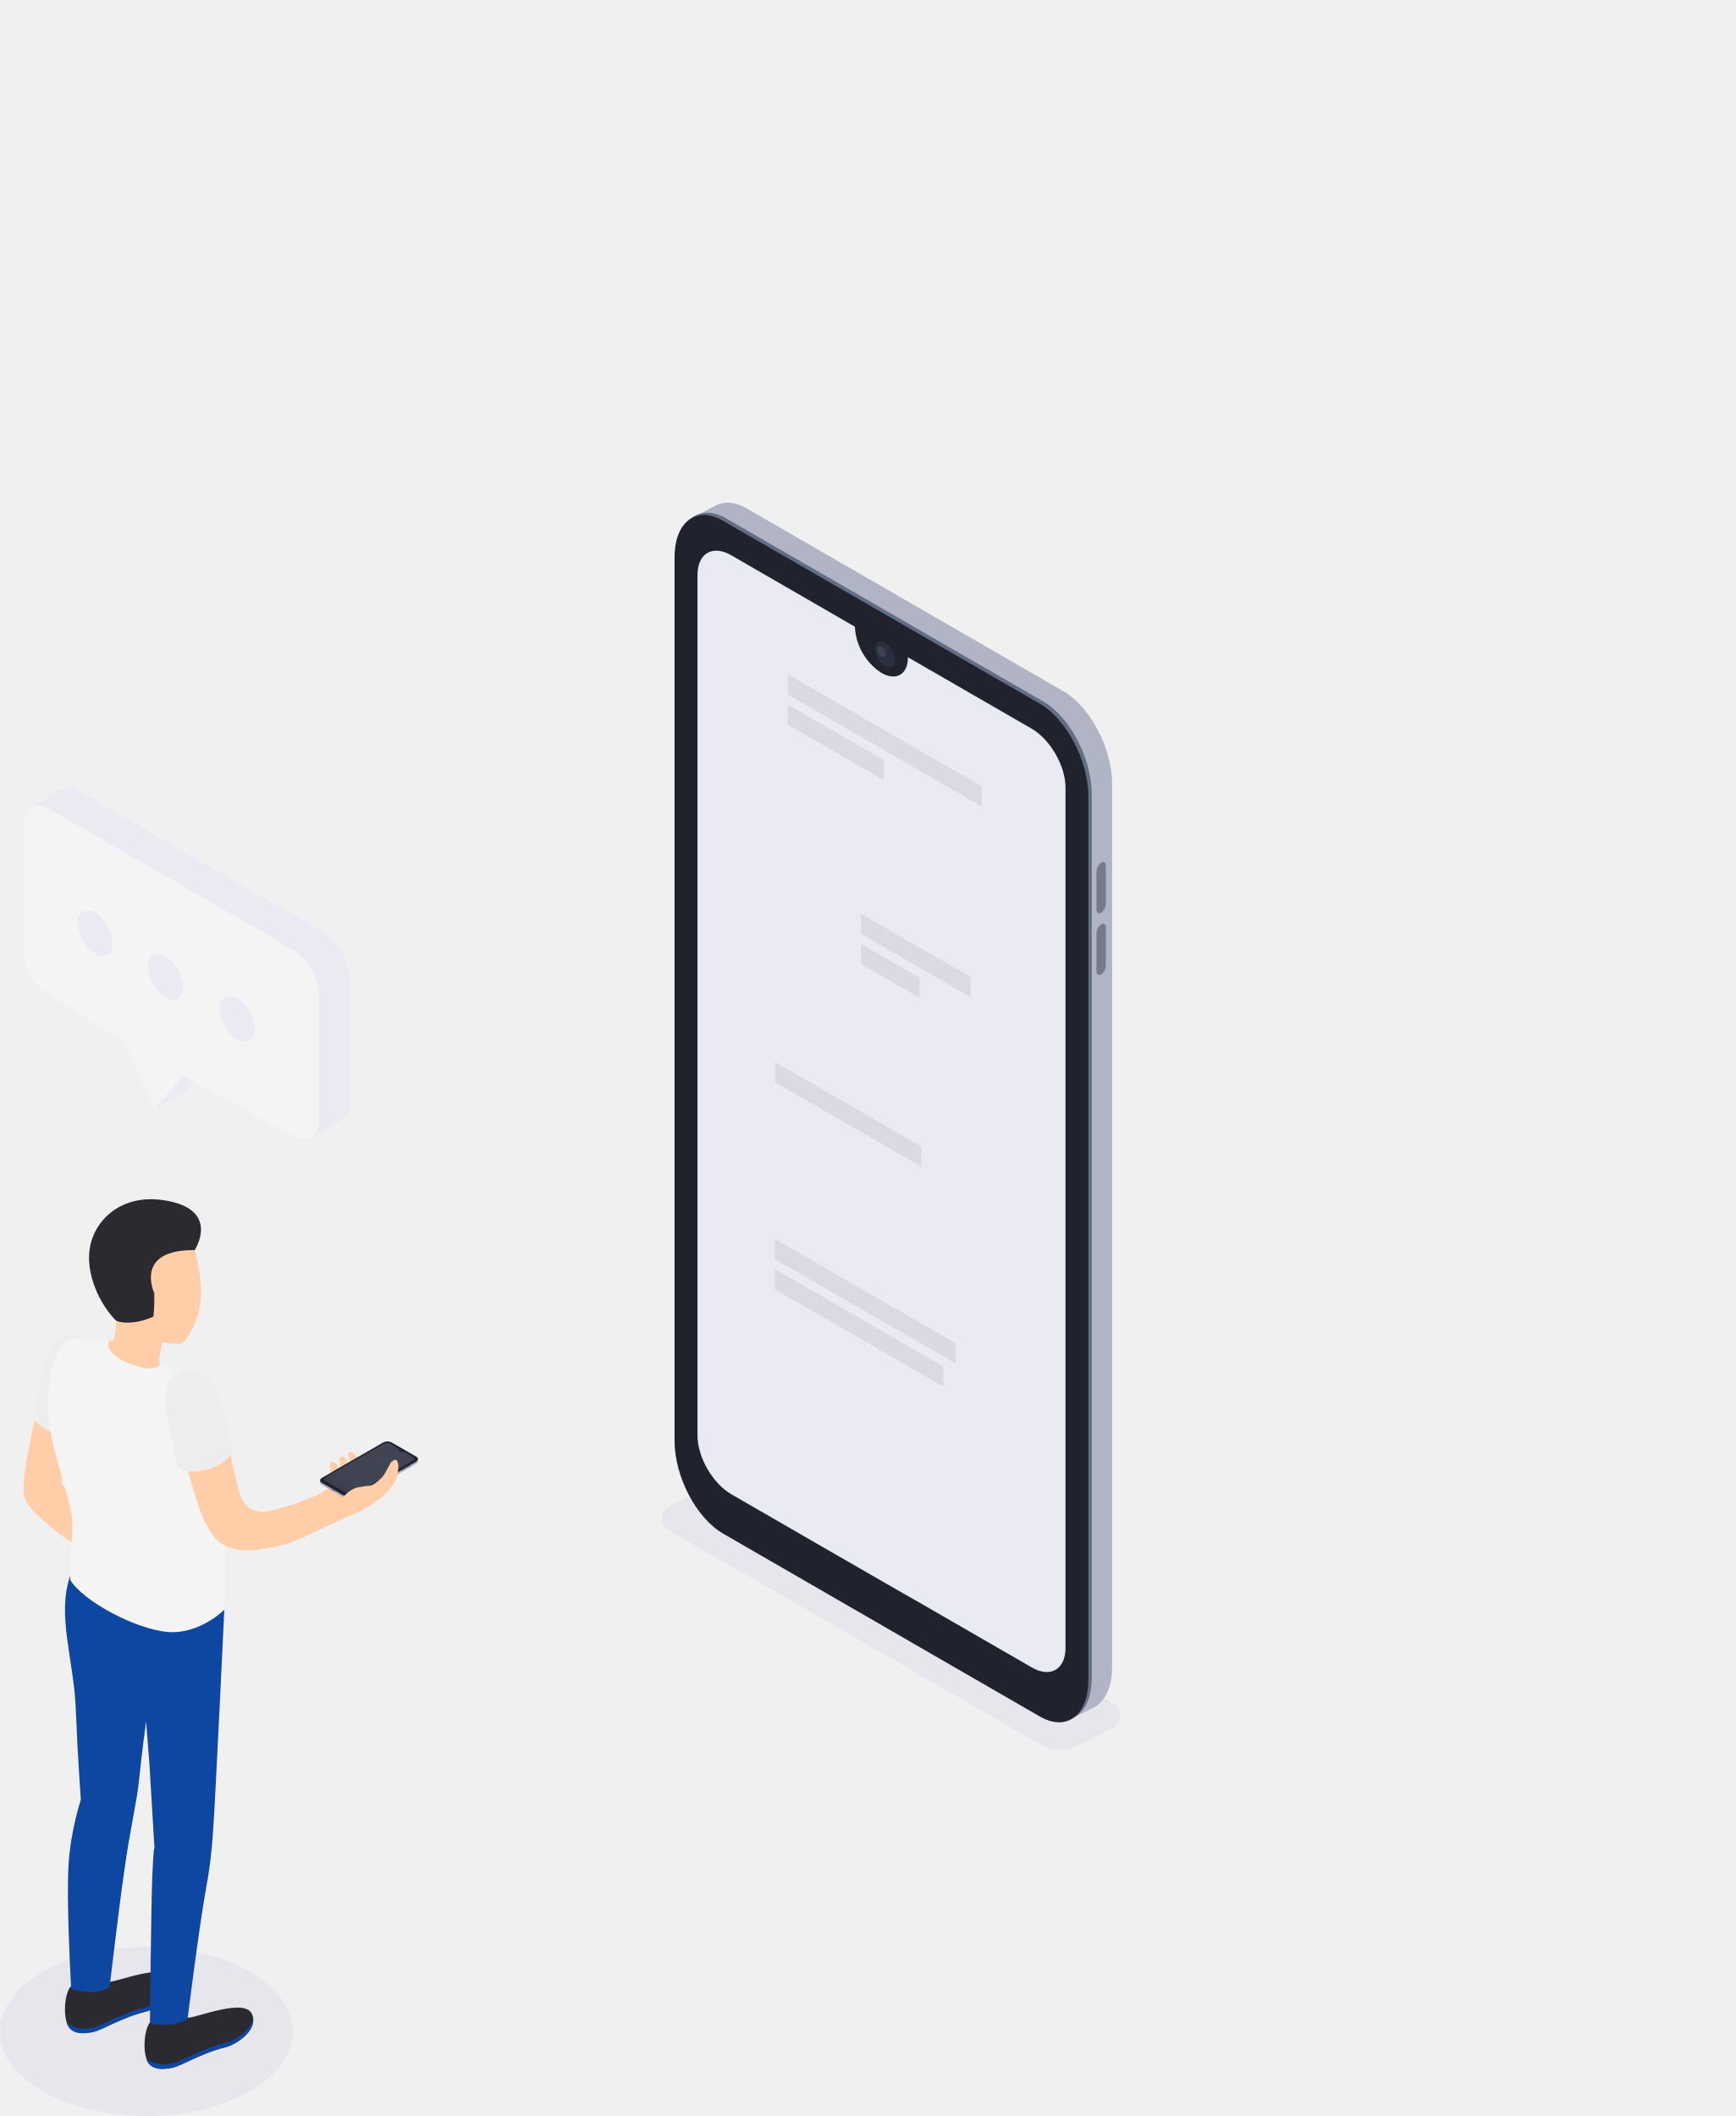
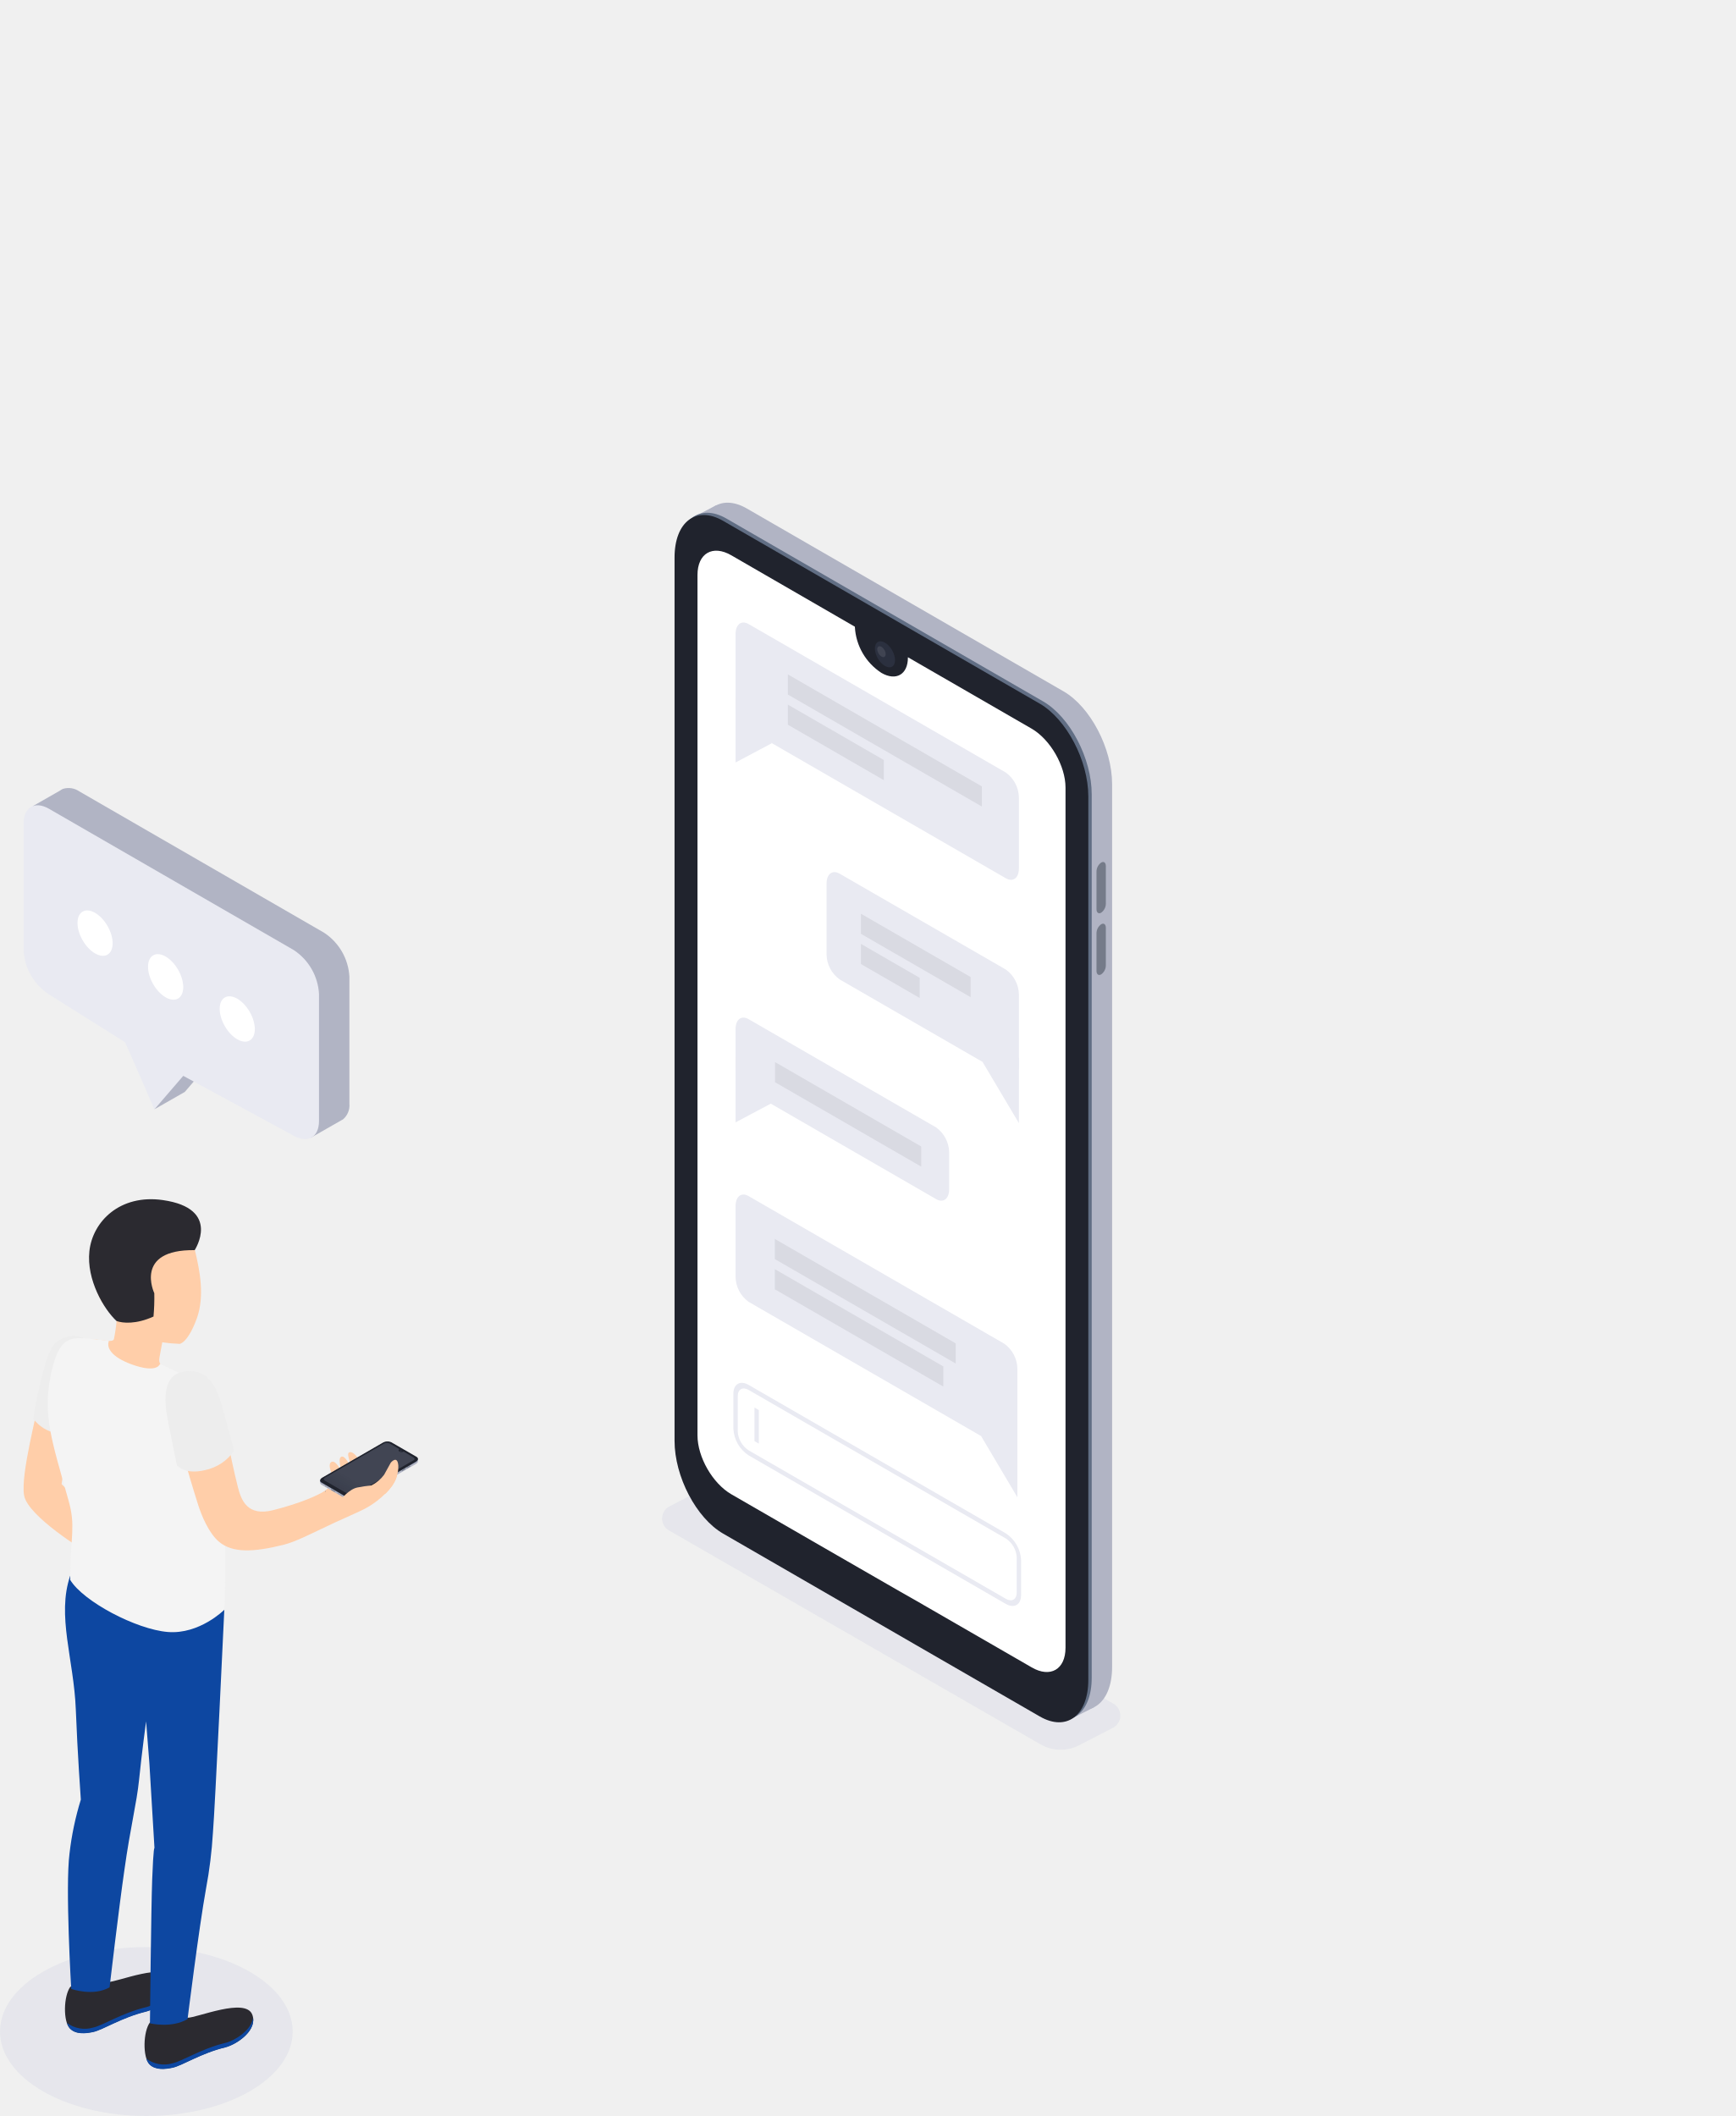
<svg xmlns="http://www.w3.org/2000/svg" viewBox="0 0 410.07 500">
  <defs>
    <style>
            .cls-1 {
                fill: #d6d8e5;
                opacity: 0.4;
            }

            .cls-2 {
                fill: #b1b4c4;
            }

            .cls-3 {
                fill: #616e84;
            }

            .cls-4 {
                fill: #20232d;
            }

            .cls-5,
            .cls-7 {
-                 fill: #e9eaf2;
+                 fill: #fff;
            }

            .cls-6 {
                fill: #2b303f;
            }

            .cls-7 {
                opacity: 0.1;
            }

            .cls-8 {
                fill: #757b89;
            }

            .cls-9 {
                fill: #e9eaf2;
            }

            .cls-10 {
                fill: #d9dae2;
            }

            .cls-11 {
                fill: #38226d;
            }

            .cls-12 {
                fill: #9c73ff;
            }

            .cls-13 {
                fill: #8c50ff;
            }

            .cls-14 {
                fill: #ffcea9;
            }

            .cls-15 {
                fill: #f4f4f4;
            }

            .cls-16 {
                fill: #3a2c6d;
            }

            .cls-17 {
                fill: #ededed;
            }

            .cls-18 {
                fill: #2b2a30;
            }

            .cls-19 {
                fill: #0d47a1;
            }

            .cls-20 {
                fill: #0d47a1;
            }

            .cls-21 {
                opacity: 0.5;
                fill: url(#Безымянный_градиент_15);
            }

            .cls-22 {
+                 fill: #b1b4c4;
+             }
+ 
+             .cls-23 {
                fill: #e9eaf2;
-             }
- 
-             .cls-23 {
-                 fill: #f4f4f4;
            }

            .cls-24 {
                opacity: 0.2;
            }

            .cls-25 {
                fill: #dd990e;
            }

            .cls-26 {
                fill: #f9cb07;
            }

            .cls-27 {
                fill: #cc8b09;
            }

            .cls-28 {
                fill: #4399ff;
            }

            .cls-29 {
                fill: #70b6fc;
            }

            .cls-30 {
                fill: #efbd9c;
            }
        </style>
    <linearGradient id="Безымянный_градиент_15" x1="-2093.15" y1="3284.72" x2="-2093.15" y2="3269.47" gradientTransform="matrix(0.87, 0.5, -1, 0.58, 5177.07, -498.3)" gradientUnits="userSpaceOnUse">
      <stop offset="0.21" stop-color="#fff" stop-opacity="0" />
      <stop offset="1" stop-color="#fff" stop-opacity="0.2" />
    </linearGradient>
  </defs>
  <g id="Слой_2" data-name="Слой 2">
    <g id="Слой_1-2" data-name="Слой 1">
      <path class="cls-1" d="M245.87,412.19l-87.81-50.56a3.25,3.25,0,0,1,.13-5.69l11.05-5.69a3.25,3.25,0,0,1,3.1.07l90.76,52.26a3.24,3.24,0,0,1-.13,5.69l-8,4.13A9.48,9.48,0,0,1,245.87,412.19Z" />
      <path class="cls-2" d="M251.25,402.67l-74.82-43.2C170.09,355.81,165,346,165,337.55V128.83c0-8.45,5.14-12.33,11.48-8.67l74.82,43.2c6.34,3.66,11.48,13.47,11.48,21.92V394C262.73,402.45,257.59,406.33,251.25,402.67Z" />
      <polygon class="cls-2" points="252.54 406.44 258.47 403.44 252.78 393.69 252.54 406.44" />
      <polygon class="cls-2" points="163.79 122.24 169.25 119.38 168.15 127.42 163.79 122.24" />
      <path class="cls-3" d="M246.48,405.06l-74.82-43.2c-6.34-3.66-11.48-13.48-11.48-21.93V131.22c0-8.45,5.14-12.34,11.48-8.68l74.82,43.2c6.34,3.66,11.48,13.48,11.48,21.93V396.38C258,404.83,252.82,408.72,246.48,405.06Z" />
      <path class="cls-4" d="M257.16,188.2V396.91c0,8.46-5.13,12.34-11.47,8.68l-29.35-16.94-9.12-5.27-36.36-21c-6.34-3.66-11.47-13.47-11.47-21.93V131.75c0-8.46,5.13-12.33,11.47-8.68l74.83,43.2C252,169.93,257.16,179.74,257.16,188.2Z" />
      <path class="cls-5" d="M251.77,186.08V389.36c0,5.12-3.59,7.2-8,4.63l-23.39-13.5-2.07-1.19-.69-.41L212.54,376l-14.64-8.43h0l-6.07-3.5-2.44-1.41-16.58-9.57c-4.43-2.56-8-8.79-8-13.92V135.86c0-5.12,3.59-7.2,8-4.64L202,148.09v.08A13.83,13.83,0,0,0,208.27,159c3.46,2,6.26.37,6.26-3.61,0,0,0-.06,0-.09l29.22,16.87C248.18,174.73,251.77,181,251.77,186.08Z" />
      <ellipse class="cls-6" cx="208.28" cy="153.99" rx="1.94" ry="3.35" transform="matrix(0.87, -0.5, 0.5, 0.87, -49.09, 124.78)" />
      <path class="cls-7" d="M208.28,155.14a2.21,2.21,0,0,1-1-1.72c0-.64.45-.89,1-.58a2.2,2.2,0,0,1,1,1.73C209.27,155.2,208.83,155.46,208.28,155.14Z" />
      <path class="cls-8" d="M260.2,215.66h0c-.61.36-1.11,0-1.11-.83v-8.9a2.64,2.64,0,0,1,1.11-2.11h0c.61-.36,1.1,0,1.1.83v8.9A2.63,2.63,0,0,1,260.2,215.66Z" />
      <path class="cls-8" d="M260.2,230.24h0c-.61.36-1.11,0-1.11-.83v-8.9a2.64,2.64,0,0,1,1.11-2.11h0c.61-.36,1.1,0,1.1.83v8.9A2.63,2.63,0,0,1,260.2,230.24Z" />
      <path class="cls-9" d="M237.67,207.53,176.9,172.44a7.38,7.38,0,0,1-3.09-5.9V149.8c0-2.27,1.38-3.32,3.09-2.33l60.77,35.08a7.43,7.43,0,0,1,3.09,5.91v16.73C240.76,207.47,239.37,208.51,237.67,207.53Z" />
      <polygon class="cls-9" points="173.81 164.71 173.81 180.17 182.39 175.61 173.81 164.71" />
      <polygon class="cls-10" points="232 190.58 186.17 164.12 186.17 159.36 232 185.82 232 190.58" />
      <polygon class="cls-10" points="208.83 184.34 186.17 171.25 186.17 166.5 208.83 179.58 208.83 184.34" />
      <path class="cls-9" d="M221.19,283.34,176.9,257.77a7.38,7.38,0,0,1-3.09-5.9v-8.71c0-2.27,1.38-3.32,3.09-2.33l44.29,25.57a7.41,7.41,0,0,1,3.09,5.9V281C224.28,283.28,222.89,284.33,221.19,283.34Z" />
      <polygon class="cls-9" points="173.81 249.75 173.81 265.21 182.39 260.65 173.81 249.75" />
      <polygon class="cls-10" points="217.68 275.67 183.13 255.72 183.13 250.96 217.68 270.91 217.68 275.67" />
      <path class="cls-9" d="M198.4,231.43l39.27,22.67c1.7,1,3.09-.06,3.09-2.33V235a7.4,7.4,0,0,0-3.09-5.9L198.4,206.45c-1.71-1-3.09.07-3.09,2.34v16.74A7.4,7.4,0,0,0,198.4,231.43Z" />
      <polygon class="cls-9" points="240.76 249.94 240.76 265.4 232.17 250.93 240.76 249.94" />
      <polygon class="cls-10" points="203.42 220.65 229.36 235.63 229.36 230.87 203.42 215.9 203.42 220.65" />
      <polygon class="cls-10" points="203.42 227.79 217.32 235.82 217.32 231.06 203.42 223.03 203.42 227.79" />
      <path class="cls-9" d="M176.9,307.62l60.41,34.88c1.71,1,3.09-.06,3.09-2.34V323.43a7.4,7.4,0,0,0-3.09-5.91L176.9,282.64c-1.71-1-3.09.06-3.09,2.34v16.74A7.4,7.4,0,0,0,176.9,307.62Z" />
      <polygon class="cls-9" points="240.4 338.34 240.4 353.8 231.82 339.33 240.4 338.34" />
      <polygon class="cls-10" points="183.08 297.51 225.82 322.19 225.82 317.43 183.08 292.75 183.08 297.51" />
      <polygon class="cls-10" points="183.08 304.65 222.9 327.64 222.9 322.88 183.08 299.89 183.08 304.65" />
      <path class="cls-9" d="M237.67,379,176.9,343.9a8,8,0,0,1-3.61-6.25v-8.32c0-2.3,1.62-3.23,3.61-2.08l60.77,35.08a8,8,0,0,1,3.6,6.25v8.32C241.27,379.2,239.65,380.13,237.67,379ZM176.9,328.44c-1.42-.82-2.58-.16-2.58,1.48v8.33a5.7,5.7,0,0,0,2.58,4.46l60.77,35.08c1.42.82,2.57.16,2.57-1.48V368a5.69,5.69,0,0,0-2.57-4.46Z" />
      <polygon class="cls-9" points="179.3 341.12 178.27 340.53 178.27 332.6 179.3 333.19 179.3 341.12" />
      <g id="Men_2">
        <ellipse class="cls-1" cx="34.58" cy="480.04" rx="34.58" ry="19.96" />
        <path id="_Контур_6" data-name="&lt;Контур&gt;" class="cls-14" d="M9.22,330.53c-.39,3.36-4.39,17.85-3.53,22.82s14.55,13.27,14.55,13.27l1.9-8.5-7.59-7.43,2.05-14.08Z" />
        <path id="_Контур_7" data-name="&lt;Контур&gt;" class="cls-17" d="M19.81,316.24a6,6,0,0,0-7.62,2.31c-2,3.34-4.11,14.78-4.3,16.74,0,0,2.83,3.9,7.07,3.25Z" />
        <path class="cls-18" d="M35.45,477.85a11.74,11.74,0,0,0,8.86-1.07c2.14.07,13.73-4.89,15.3-.73,1.38,3.65-3.64,7-6.32,7.68-5.85,1.41-10.18,4.33-12.53,4.83-1.75.37-4,.61-5.42-.77C33.67,486.14,33.81,480,35.45,477.85Z" />
        <path class="cls-19" d="M40.76,487.55c2.35-.5,6.68-3.42,12.53-4.83,2.25-.55,6.12-3,6.51-5.94.52,3.36-4,6.34-6.51,7-5.85,1.41-10.18,4.33-12.53,4.83-1.75.37-4,.61-5.42-.77a3.34,3.34,0,0,1-.76-1.39A7,7,0,0,0,40.76,487.55Z" />
        <path class="cls-18" d="M16.66,469.41a11.74,11.74,0,0,0,8.86-1.07c2.13.07,13.72-4.89,15.3-.73,1.38,3.65-3.64,7-6.32,7.68-5.85,1.42-10.19,4.33-12.54,4.83-1.75.37-4,.61-5.41-.77C14.87,477.7,15,471.59,16.66,469.41Z" />
        <path class="cls-19" d="M22,479.11c2.35-.5,6.69-3.42,12.54-4.83,2.24-.55,6.12-3,6.51-5.94.52,3.36-4,6.34-6.51,7-5.85,1.42-10.19,4.33-12.54,4.83-1.75.37-4,.61-5.41-.77a3.47,3.47,0,0,1-.77-1.39A7,7,0,0,0,22,479.11Z" />
        <path id="_Контур_8" data-name="&lt;Контур&gt;" class="cls-20" d="M16.43,437.93a70,70,0,0,1,2.67-12.69s-.79-10.95-1.19-21.34c-.46-11.78-4.55-22.15-1.32-31.56L53,380.43s-2.2,47-2.69,52.67a105.84,105.84,0,0,1-1.63,13.19c-1.66,9.12-4.36,30.81-4.36,30.81-3.84,2.24-8.89,1-8.89,1s.28-27.44.53-34c.3-8,.54-7.41.54-7.41l-1.2-20-.78-9.94s-1,7.3-1.66,13.82c-.58,5.68-2,10.82-3.48,21.4-1.33,9.18-3.49,27.62-3.49,27.62-3.84,2.23-9.06.38-9.06.38S15.39,445.89,16.43,437.93Z" />
        <path id="_Контур_9" data-name="&lt;Контур&gt;" class="cls-14" d="M21.74,316.44c2.77.14,4.83.85,5.17,0a36.35,36.35,0,0,0,.64-4.33c-.32-.81-.6-1.67-.6-1.67-3.47-2.14-4.57-5.9-5-10.27-.78-7.48,3.26-14,10.74-14.81,7-.74,12.21,4.21,13.59,11,.74,3.35,2.22,9.68.22,15.19-1.12,3.08-2.56,5.53-4,6a36.65,36.65,0,0,1-4.16-.37h0s-.37,2.07-.63,3.41-.15,2,2.5,3.67-4,5-8.37,4.67-9.26-3-10.61-5.78C19.71,320.05,19.84,316.35,21.74,316.44Z" />
        <path id="_Контур_10" data-name="&lt;Контур&gt;" class="cls-15" d="M25.74,316.85c-.76,1.92,1.19,4.26,6.39,5.89s5.67-.47,5.67-.47,7.62,3.48,10.1,5.21c3.13,2.18,4.51,8.5,4.93,19.16.49,12.33.53,30.63.12,33.79,0,0-5.83,5.81-13.3,5.2s-20-7.22-23.07-12.32c.08-10.82,1.35-12.58-.4-18.81-4-14.26-6.12-20.1-4.18-29.58,1.61-7.81,3.86-8.78,7-8.71A65.29,65.29,0,0,1,25.74,316.85Z" />
        <path id="_Контур_11" data-name="&lt;Контур&gt;" class="cls-14" d="M64.56,356.84c-6.12,1.54-7.56-2.32-8.37-5.52-1.94-7.75-3-14.74-4.45-19.14-1.71-5.18-3.5-6-6-7-3-1.18-5.5,1.32-4.52,7.92,1.17,7.8,2.7,13.28,5.61,22.52.77,2.41,2.48,6.69,5,8.76,3.16,2.56,7.92,2.45,15.12.66,3.07-.77,6.44-2.6,12.25-5.31C80.78,359,82,358.5,85,357.1a20.43,20.43,0,0,0,7.68-6c1.57-2.27,1.29-3.72,1-4.23s-.63-.13-1.47.82a16.58,16.58,0,0,1-4.41,4.08s1.94-2,3-3.3a16.72,16.72,0,0,0,2.32-3.78c.55-1.33-.59-3.13-1.46-2.18s-1.28,1.9-2.86,3.8A16.8,16.8,0,0,1,85.91,349a30.65,30.65,0,0,0,2.61-4.21c1-2.05-2.35-1-4.27,1-1.4,1.45-2.59,2.29-2.63,1.89s-2.76,2.53-4.15,4S70.39,355.37,64.56,356.84Z" />
        <path id="_Контур_12" data-name="&lt;Контур&gt;" class="cls-17" d="M43.45,324.11c4.09-.61,7,1.23,8.79,7.43s3.07,11.29,3.07,11.29a11.12,11.12,0,0,1-6.85,4.55c-4.9,1.18-6.66-1.15-6.66-1.15s-1.36-6.5-2.2-10.92S38.39,324.85,43.45,324.11Z" />
        <path class="cls-18" d="M46,295.4s6.46-9.83-7.54-11.83c-10.1-1.44-16.59,5.05-17.34,12.09-.72,6.73,3.42,13.71,6.42,16.49,1.46.52,4.6.82,8.73-1.06a50,50,0,0,0,.19-5.51S31.54,295.22,46,295.4Z" />
      </g>
      <path class="cls-14" d="M78.82,349.11s-1.59-2.89-.58-3.61,2.45,2,2.74,3.05-.11-.32-.11-.32-1.09-3.27-.38-3.9,1.66.77,2.61,2.82.23-.17.23-.17-1.57-3.28-.9-3.74c.9-.6,2.38,1.34,3.26,3.09s-1.18,3.83-1.18,3.83Z" />
      <g id="Mobile">
        <path class="cls-2" d="M81.89,354.28,76,350.85c-.51-.29-.44-.79.14-1.13l14.34-8.28a2.19,2.19,0,0,1,2-.08l5.94,3.43c.5.29.44.8-.14,1.13L83.85,354.2A2.16,2.16,0,0,1,81.89,354.28Z" />
        <polygon class="cls-2" points="75.61 350.36 75.61 349.81 76.25 350.05 75.61 350.36" />
        <polygon class="cls-2" points="98.67 345.26 98.67 344.74 98.16 345.06 98.67 345.26" />
        <path class="cls-3" d="M81.89,353.82,76,350.39c-.51-.29-.44-.8.14-1.13L90.43,341a2.16,2.16,0,0,1,2-.08l5.94,3.43c.5.29.44.79-.14,1.13l-14.34,8.28A2.19,2.19,0,0,1,81.89,353.82Z" />
        <ellipse class="cls-8" cx="76.61" cy="351" rx="0.06" ry="0.11" transform="matrix(0.87, -0.5, 0.5, 0.87, -165.24, 85.34)" />
        <ellipse class="cls-8" cx="76.9" cy="351.16" rx="0.06" ry="0.11" transform="translate(-165.29 85.5) rotate(-30)" />
        <ellipse class="cls-8" cx="77.18" cy="351.33" rx="0.06" ry="0.11" transform="translate(-165.33 85.67) rotate(-30)" />
        <ellipse class="cls-8" cx="77.47" cy="351.49" rx="0.06" ry="0.11" transform="translate(-165.37 85.83) rotate(-30)" />
        <ellipse class="cls-8" cx="79.92" cy="352.91" rx="0.06" ry="0.11" transform="translate(-165.75 87.25) rotate(-30)" />
        <ellipse class="cls-8" cx="80.21" cy="353.08" rx="0.06" ry="0.11" transform="translate(-165.8 87.41) rotate(-30)" />
        <ellipse class="cls-8" cx="80.49" cy="353.24" rx="0.06" ry="0.11" transform="translate(-165.84 87.58) rotate(-30)" />
        <ellipse class="cls-8" cx="80.78" cy="353.41" rx="0.06" ry="0.11" transform="translate(-165.89 87.74) rotate(-30)" />
        <path class="cls-8" d="M79.09,352.55l-.79-.45a.23.23,0,0,1-.09-.18h0c0-.06,0-.09.09-.06l.79.45a.21.21,0,0,1,.09.17h0C79.18,352.55,79.14,352.58,79.09,352.55Z" />
        <path class="cls-8" d="M96.87,346.56l-.73.42s-.08,0-.08-.06h0a.23.23,0,0,1,.08-.16l.73-.42s.09,0,.09.06h0A.19.19,0,0,1,96.87,346.56Z" />
        <path class="cls-8" d="M95.75,347.21l-.73.42s-.08,0-.08-.06h0a.19.19,0,0,1,.08-.16l.73-.42s.09,0,.09.06h0A.2.2,0,0,1,95.75,347.21Z" />
        <path class="cls-4" d="M81.89,353.74,76,350.31c-.51-.29-.44-.8.14-1.14l14.34-8.28a2.19,2.19,0,0,1,2-.08l5.94,3.43c.5.29.44.8-.14,1.13l-14.34,8.28A2.17,2.17,0,0,1,81.89,353.74Z" />
        <path class="cls-6" d="M97.69,344.38,95.38,343h0a1.08,1.08,0,0,1-1,0c-.28-.16-.28-.41,0-.57h0l-2.31-1.34a1.44,1.44,0,0,0-1.28,0l-14,8.06c-.35.21-.35.54,0,.74l5.63,3.25a1.42,1.42,0,0,0,1.27,0l14-8.07C98.05,344.91,98.05,344.58,97.69,344.38Z" />
        <path class="cls-21" d="M97.69,344.38,95.38,343h0a1.08,1.08,0,0,1-1,0c-.28-.16-.28-.41,0-.57h0l-2.31-1.34a1.44,1.44,0,0,0-1.28,0l-14,8.06c-.35.21-.35.54,0,.74l5.63,3.25a1.42,1.42,0,0,0,1.27,0l14-8.07C98.05,344.91,98.05,344.58,97.69,344.38Z" />
        <ellipse class="cls-6" cx="94.72" cy="342.84" rx="0.27" ry="0.15" />
        <path class="cls-7" d="M94.64,342.89s0-.07,0-.09a.15.15,0,0,1,.16,0s0,.06,0,.09A.22.22,0,0,1,94.64,342.89Z" />
      </g>
      <path class="cls-14" d="M91.12,352.91s3.14-2.83,3-6.58c-.19-2.61-1.77-.73-1.77-.73l-1.59,2.88a8.44,8.44,0,0,1-3,2.52,33.09,33.09,0,0,0-3.32.49c-1.95.38-3.89,2.82-3.89,2.82L83,356.24Z" />
      <path class="cls-22" d="M76.55,220.38,18.74,187a4.49,4.49,0,0,0-3.85-.6h0a3,3,0,0,0-.69.4l-6.45,3.69,5,5.87v24.1a13.29,13.29,0,0,0,6,10.41l18,11.31,4.89,11.21-5.15,8.73,7.17-4.1,6.81-7.91L72.2,261.88l1.17,7,7.32-4.18.2-.12.07,0h0a4.35,4.35,0,0,0,1.6-3.79v-30A13.29,13.29,0,0,0,76.55,220.38Z" />
      <path class="cls-23" d="M69.39,224.48,11.58,191.11c-3.32-1.92-6-.37-6,3.46v30a13.29,13.29,0,0,0,6,10.41l18,11.32,6.91,15.83,6.81-7.91,26.08,14.14c3.32,1.91,6,.36,6-3.47v-30A13.29,13.29,0,0,0,69.39,224.48Z" />
      <ellipse class="cls-5" cx="-28.06" cy="31.93" rx="3.39" ry="5.87" transform="translate(30.8 178.81) rotate(-30)" />
      <ellipse class="cls-5" cx="-11.41" cy="41.85" rx="3.39" ry="5.87" transform="matrix(0.87, -0.5, 0.5, 0.87, 28.14, 188.73)" />
      <ellipse class="cls-5" cx="5.41" cy="51.77" rx="3.39" ry="5.87" transform="translate(25.49 198.65) rotate(-30)" />
    </g>
  </g>
</svg>
